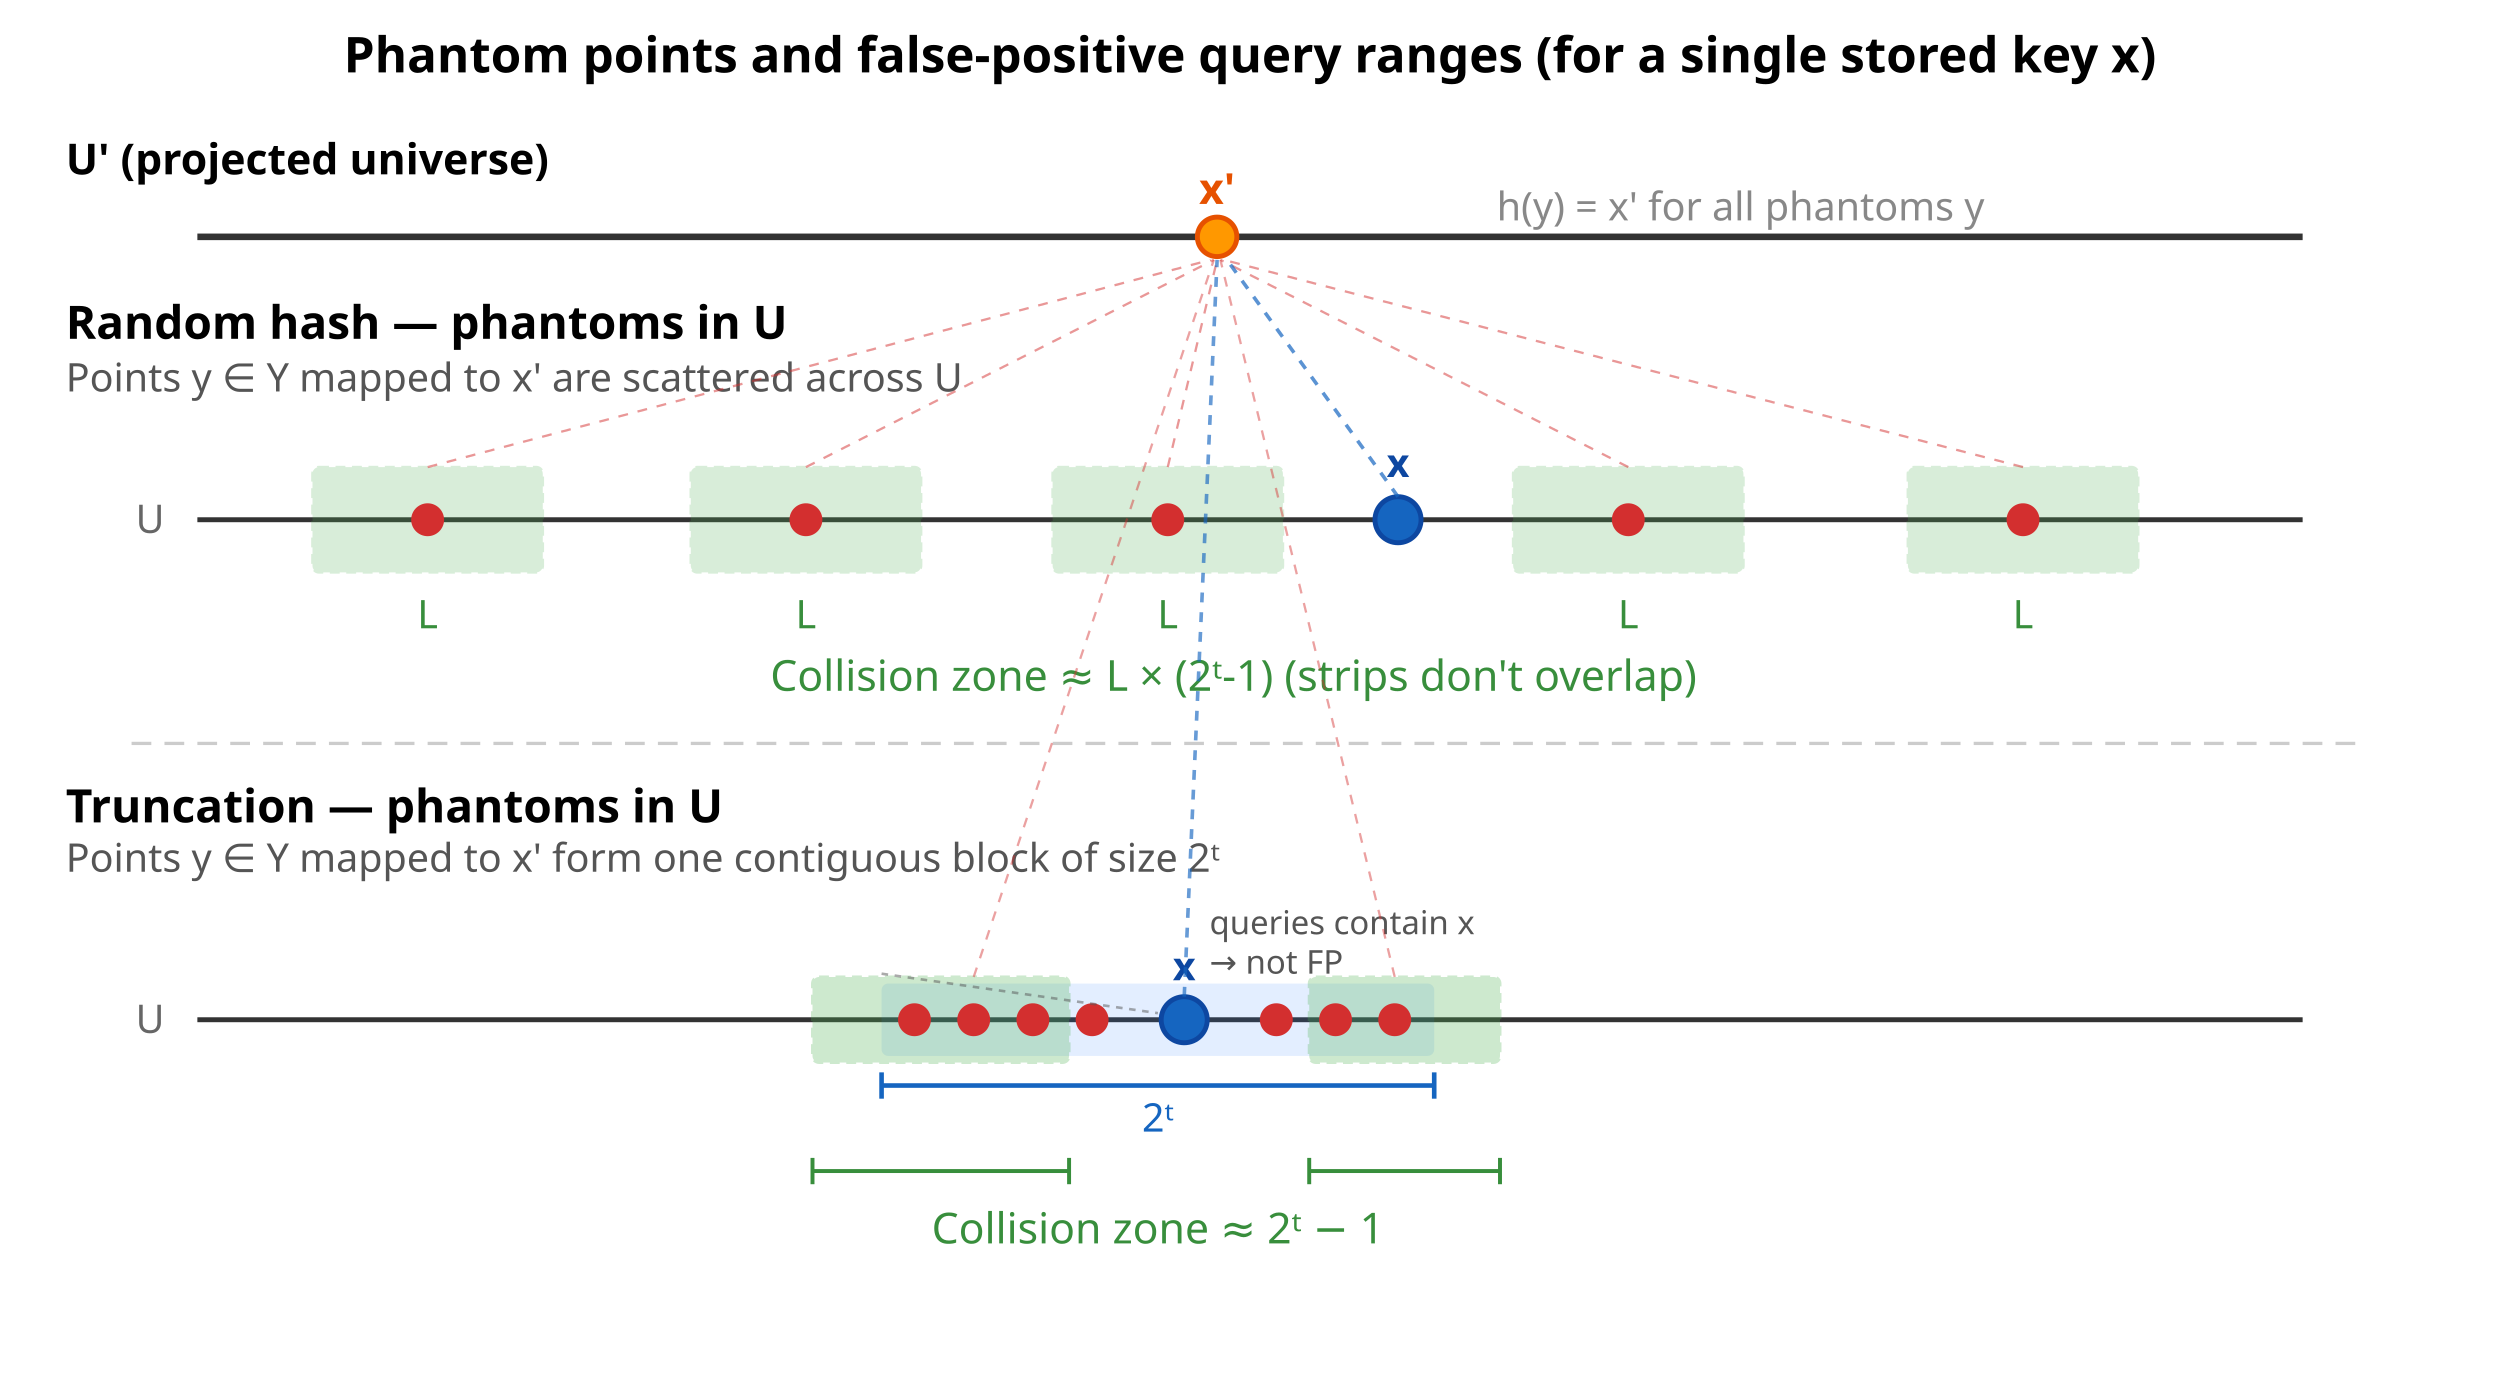
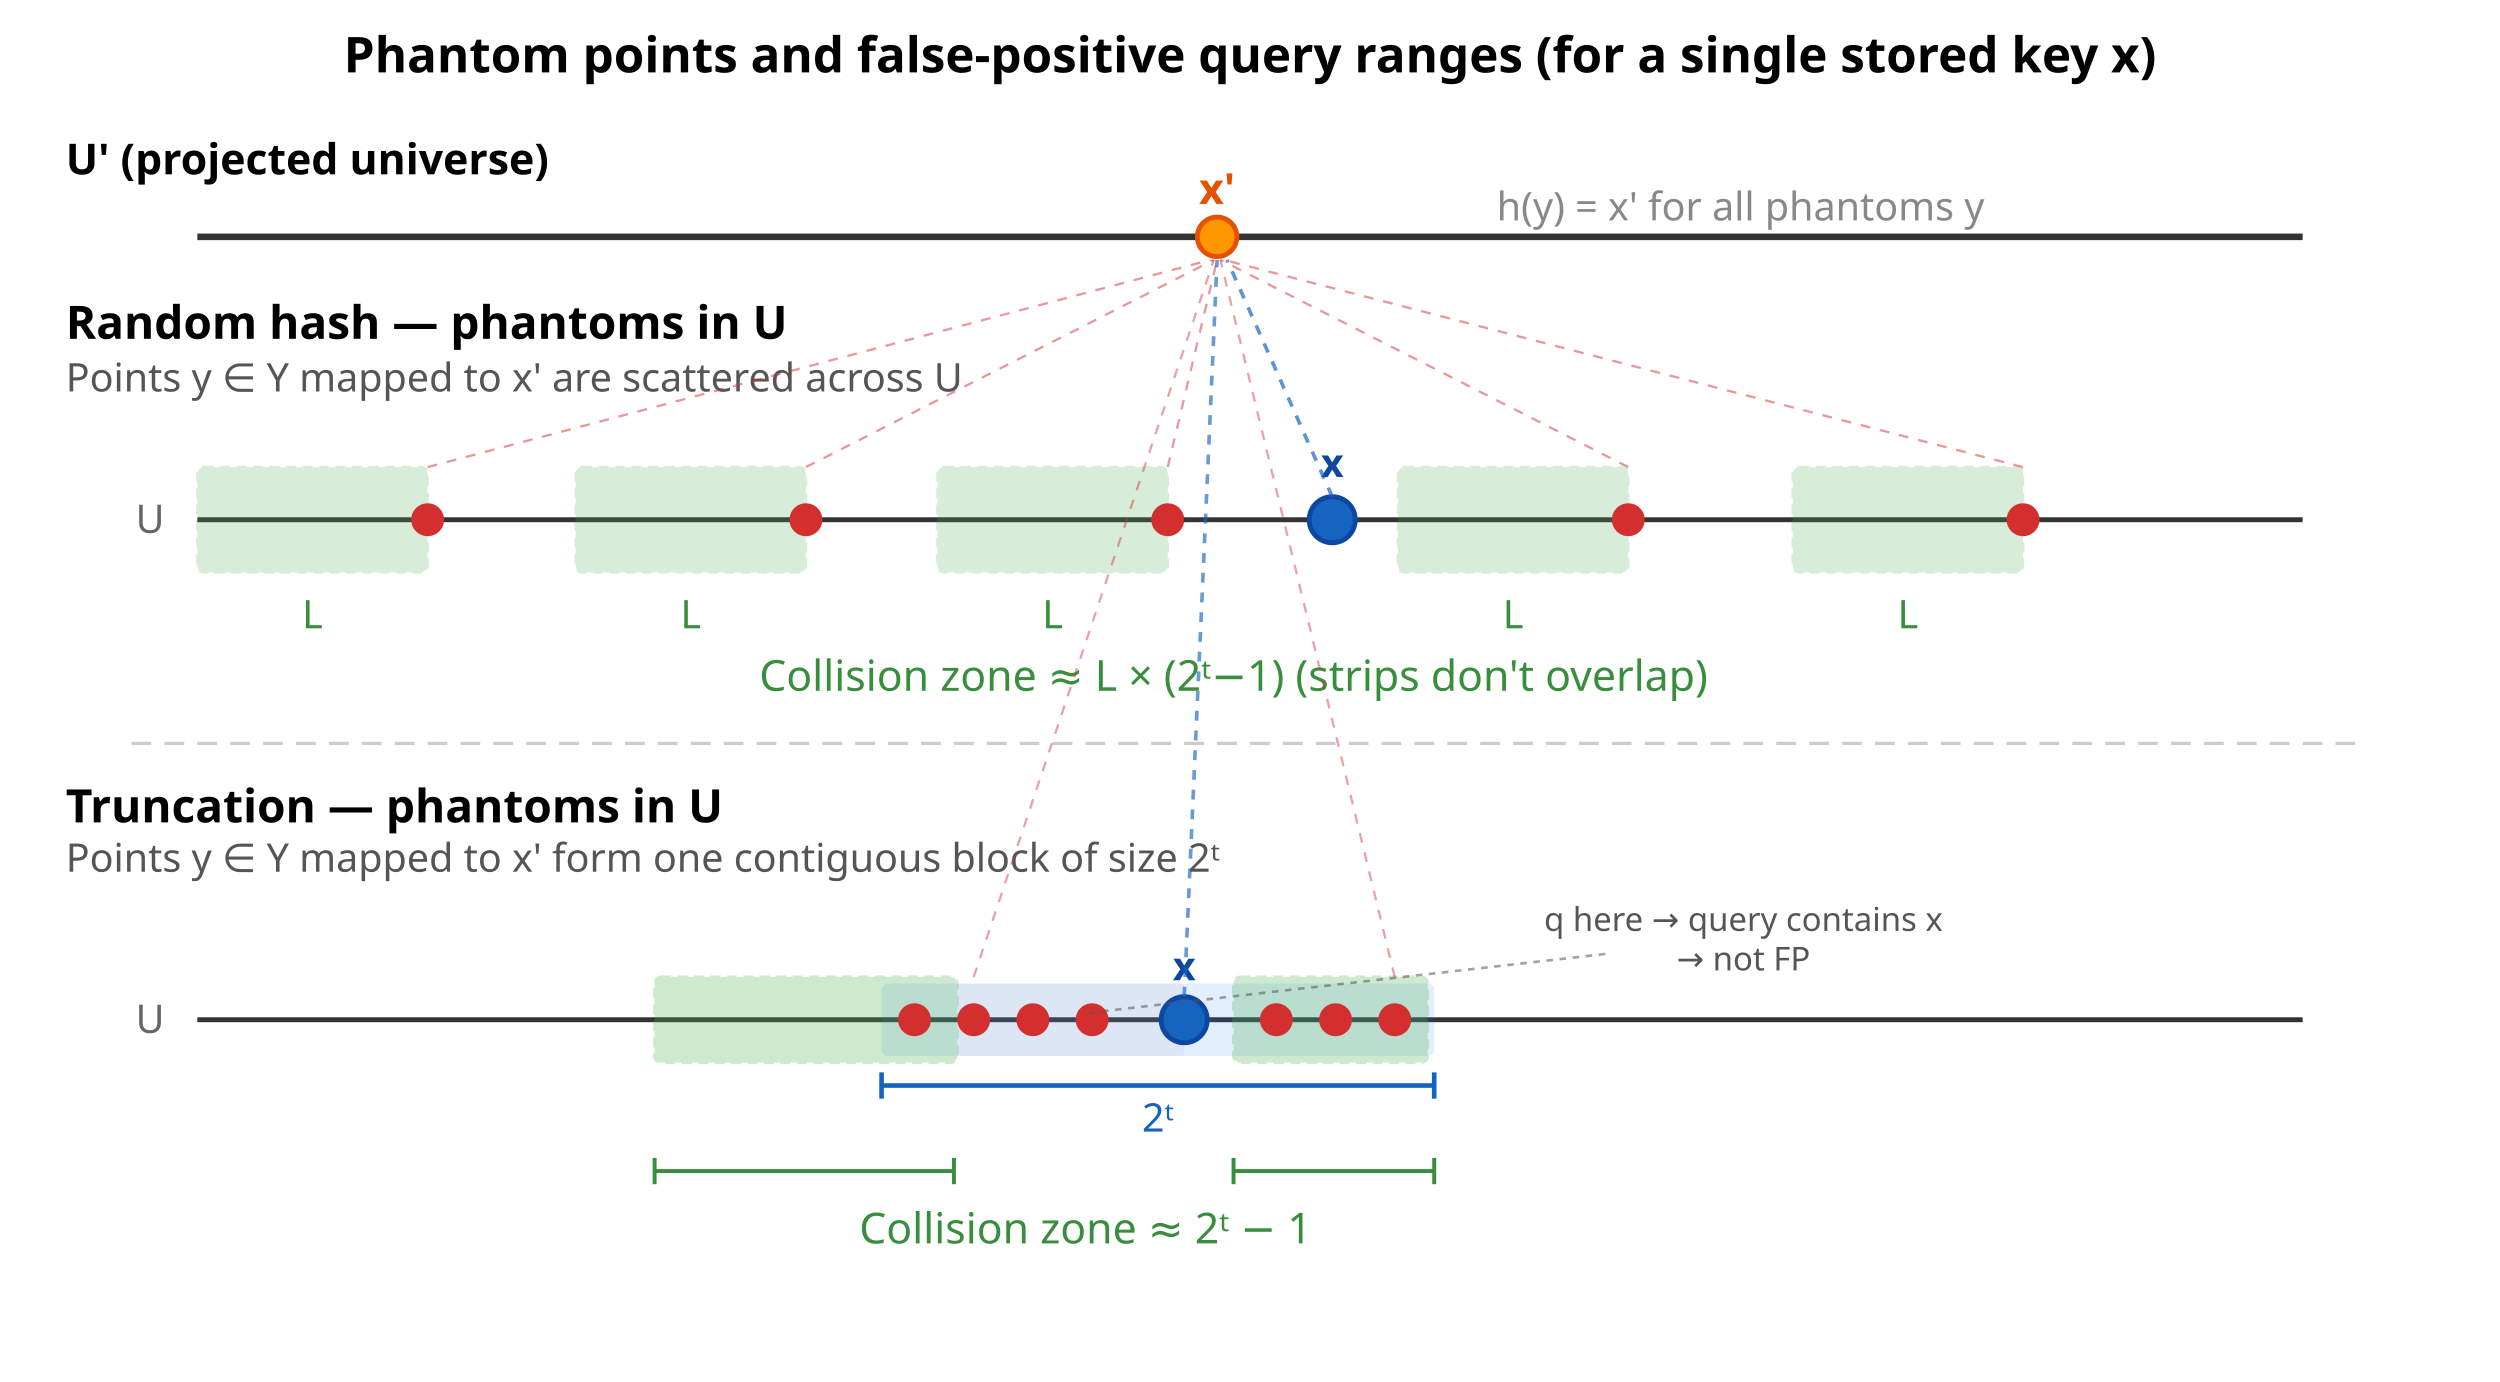
<svg xmlns="http://www.w3.org/2000/svg" viewBox="0 0 760 420" font-family="sans-serif" font-size="13">
  <text x="380" y="22" text-anchor="middle" font-size="15" font-weight="bold">Phantom points and false-positive query ranges (for a single stored key x)</text>
  <text x="20" y="53" font-weight="bold" font-size="13">U' (projected universe)</text>
  <line x1="60" y1="72" x2="700" y2="72" stroke="#333" stroke-width="2" />
  <circle cx="370" cy="72" r="6" fill="#ff9800" stroke="#e65100" stroke-width="1.5" />
  <text x="370" y="62" text-anchor="middle" font-size="13" font-weight="bold" fill="#e65100">x'</text>
  <text x="455" y="67" font-size="12" fill="#888">h(y) = x' for all phantoms y</text>
  <text x="20" y="103" font-weight="bold" font-size="14">Random hash — phantoms in U</text>
  <text x="20" y="119" font-size="12" fill="#555">Points y ∈ Y mapped to x' are scattered across U</text>
  <line x1="60" y1="158" x2="700" y2="158" stroke="#333" stroke-width="1.5" />
  <text x="50" y="162" text-anchor="end" font-size="12" fill="#666">U</text>
-   <rect x="95" y="142" width="70" height="32" fill="#4caf50" opacity="0.22" rx="2" stroke="#4caf50" stroke-width="0.8" stroke-dasharray="3,2" />
-   <rect x="210" y="142" width="70" height="32" fill="#4caf50" opacity="0.22" rx="2" stroke="#4caf50" stroke-width="0.8" stroke-dasharray="3,2" />
-   <rect x="320" y="142" width="70" height="32" fill="#4caf50" opacity="0.22" rx="2" stroke="#4caf50" stroke-width="0.8" stroke-dasharray="3,2" />
-   <rect x="460" y="142" width="70" height="32" fill="#4caf50" opacity="0.22" rx="2" stroke="#4caf50" stroke-width="0.8" stroke-dasharray="3,2" />
-   <rect x="580" y="142" width="70" height="32" fill="#4caf50" opacity="0.22" rx="2" stroke="#4caf50" stroke-width="0.8" stroke-dasharray="3,2" />
-   <text x="130" y="191" text-anchor="middle" font-size="12" fill="#388e3c">L</text>
-   <text x="245" y="191" text-anchor="middle" font-size="12" fill="#388e3c">L</text>
-   <text x="355" y="191" text-anchor="middle" font-size="12" fill="#388e3c">L</text>
-   <text x="495" y="191" text-anchor="middle" font-size="12" fill="#388e3c">L</text>
-   <text x="615" y="191" text-anchor="middle" font-size="12" fill="#388e3c">L</text>
+   <rect x="60" y="142" width="70" height="32" fill="#4caf50" opacity="0.22" rx="2" stroke="#4caf50" stroke-width="0.8" stroke-dasharray="3,2" />
+   <rect x="175" y="142" width="70" height="32" fill="#4caf50" opacity="0.22" rx="2" stroke="#4caf50" stroke-width="0.8" stroke-dasharray="3,2" />
+   <rect x="285" y="142" width="70" height="32" fill="#4caf50" opacity="0.22" rx="2" stroke="#4caf50" stroke-width="0.8" stroke-dasharray="3,2" />
+   <rect x="425" y="142" width="70" height="32" fill="#4caf50" opacity="0.22" rx="2" stroke="#4caf50" stroke-width="0.8" stroke-dasharray="3,2" />
+   <rect x="545" y="142" width="70" height="32" fill="#4caf50" opacity="0.22" rx="2" stroke="#4caf50" stroke-width="0.8" stroke-dasharray="3,2" />
+   <text x="95" y="191" text-anchor="middle" font-size="12" fill="#388e3c">L</text>
+   <text x="210" y="191" text-anchor="middle" font-size="12" fill="#388e3c">L</text>
+   <text x="320" y="191" text-anchor="middle" font-size="12" fill="#388e3c">L</text>
+   <text x="460" y="191" text-anchor="middle" font-size="12" fill="#388e3c">L</text>
+   <text x="580" y="191" text-anchor="middle" font-size="12" fill="#388e3c">L</text>
  <circle cx="130" cy="158" r="5" fill="#d32f2f" />
  <circle cx="245" cy="158" r="5" fill="#d32f2f" />
  <circle cx="355" cy="158" r="5" fill="#d32f2f" />
  <circle cx="495" cy="158" r="5" fill="#d32f2f" />
  <circle cx="615" cy="158" r="5" fill="#d32f2f" />
-   <circle cx="425" cy="158" r="7" fill="#1565c0" stroke="#0d47a1" stroke-width="1.5" />
-   <text x="425" y="145" text-anchor="middle" font-size="12" font-weight="bold" fill="#0d47a1">x</text>
+   <circle cx="405" cy="158" r="7" fill="#1565c0" stroke="#0d47a1" stroke-width="1.5" />
+   <text x="405" y="145" text-anchor="middle" font-size="12" font-weight="bold" fill="#0d47a1">x</text>
  <line x1="130" y1="142" x2="368" y2="79" stroke="#d32f2f" stroke-width="0.7" stroke-dasharray="3,3" opacity="0.5" />
  <line x1="245" y1="142" x2="369" y2="79" stroke="#d32f2f" stroke-width="0.7" stroke-dasharray="3,3" opacity="0.5" />
  <line x1="355" y1="142" x2="370" y2="79" stroke="#d32f2f" stroke-width="0.7" stroke-dasharray="3,3" opacity="0.5" />
  <line x1="495" y1="142" x2="371" y2="79" stroke="#d32f2f" stroke-width="0.7" stroke-dasharray="3,3" opacity="0.5" />
  <line x1="615" y1="142" x2="372" y2="79" stroke="#d32f2f" stroke-width="0.7" stroke-dasharray="3,3" opacity="0.5" />
-   <line x1="425" y1="151" x2="373" y2="79" stroke="#1565c0" stroke-width="1.1" stroke-dasharray="3,3" opacity="0.7" />
-   <text x="375" y="210" text-anchor="middle" font-size="13" fill="#388e3c">Collision zone ≈ L × (2ᵗ-1) (strips don't overlap)</text>
+   <line x1="405" y1="151" x2="373" y2="79" stroke="#1565c0" stroke-width="1.1" stroke-dasharray="3,3" opacity="0.7" />
+   <text x="375" y="210" text-anchor="middle" font-size="13" fill="#388e3c">Collision zone ≈ L × (2ᵗ−1)  (strips don't overlap)</text>
  <line x1="40" y1="226" x2="720" y2="226" stroke="#ccc" stroke-width="1" stroke-dasharray="6,4" />
  <text x="20" y="250" font-weight="bold" font-size="14">Truncation — phantoms in U</text>
  <text x="20" y="265" font-size="12" fill="#555">Points y ∈ Y mapped to x' form one contiguous block of size 2ᵗ</text>
  <line x1="60" y1="310" x2="700" y2="310" stroke="#333" stroke-width="1.5" />
  <text x="50" y="314" text-anchor="end" font-size="12" fill="#666">U</text>
  <rect x="268" y="299" width="168" height="22" fill="#2a7fff" opacity="0.13" rx="2" />
-   <rect x="247" y="297" width="78" height="26" fill="#4caf50" opacity="0.28" rx="2" stroke="#4caf50" stroke-width="0.9" stroke-dasharray="3,2" />
-   <rect x="398" y="297" width="58" height="26" fill="#4caf50" opacity="0.28" rx="2" stroke="#4caf50" stroke-width="0.9" stroke-dasharray="3,2" />
+   <rect x="199" y="297" width="92" height="26" fill="#4caf50" opacity="0.28" rx="2" stroke="#4caf50" stroke-width="0.9" stroke-dasharray="3,2" />
+   <rect x="375" y="297" width="59" height="26" fill="#4caf50" opacity="0.28" rx="2" stroke="#4caf50" stroke-width="0.9" stroke-dasharray="3,2" />
+   <rect x="291" y="299" width="69" height="22" fill="#9e9e9e" opacity="0.10" rx="1" />
  <circle cx="278" cy="310" r="5" fill="#d32f2f" />
  <circle cx="296" cy="310" r="5" fill="#d32f2f" />
  <circle cx="314" cy="310" r="5" fill="#d32f2f" />
  <circle cx="332" cy="310" r="5" fill="#d32f2f" />
  <circle cx="388" cy="310" r="5" fill="#d32f2f" />
  <circle cx="406" cy="310" r="5" fill="#d32f2f" />
  <circle cx="424" cy="310" r="5" fill="#d32f2f" />
  <circle cx="360" cy="310" r="7" fill="#1565c0" stroke="#0d47a1" stroke-width="1.5" />
  <text x="360" y="298" text-anchor="middle" font-size="12" font-weight="bold" fill="#0d47a1">x</text>
-   <text x="408" y="284" text-anchor="middle" font-size="10" fill="#555">queries contain x</text>
-   <text x="388" y="296" text-anchor="middle" font-size="10" fill="#555">→ not FP</text>
-   <line x1="268" y1="296" x2="352" y2="308" stroke="#555" stroke-width="0.8" opacity="0.5" stroke-dasharray="2,2" />
+   <text x="530" y="283" text-anchor="middle" font-size="10" fill="#555">q here → query contains x</text>
+   <text x="530" y="295" text-anchor="middle" font-size="10" fill="#555">→ not FP</text>
+   <line x1="488" y1="290" x2="330" y2="308" stroke="#555" stroke-width="0.8" opacity="0.55" stroke-dasharray="2,2" />
  <line x1="296" y1="297" x2="369" y2="79" stroke="#d32f2f" stroke-width="0.7" stroke-dasharray="3,3" opacity="0.45" />
  <line x1="424" y1="297" x2="371" y2="79" stroke="#d32f2f" stroke-width="0.7" stroke-dasharray="3,3" opacity="0.45" />
  <line x1="360" y1="303" x2="370" y2="79" stroke="#1565c0" stroke-width="1.1" stroke-dasharray="3,3" opacity="0.65" />
  <line x1="268" y1="330" x2="436" y2="330" stroke="#1565c0" stroke-width="1.4" />
  <line x1="268" y1="326" x2="268" y2="334" stroke="#1565c0" stroke-width="1.4" />
  <line x1="436" y1="326" x2="436" y2="334" stroke="#1565c0" stroke-width="1.4" />
  <text x="352" y="344" text-anchor="middle" font-size="12" fill="#1565c0">2ᵗ</text>
-   <line x1="247" y1="356" x2="325" y2="356" stroke="#388e3c" stroke-width="1.2" />
-   <line x1="247" y1="352" x2="247" y2="360" stroke="#388e3c" stroke-width="1.2" />
-   <line x1="325" y1="352" x2="325" y2="360" stroke="#388e3c" stroke-width="1.2" />
-   <line x1="398" y1="356" x2="456" y2="356" stroke="#388e3c" stroke-width="1.2" />
-   <line x1="398" y1="352" x2="398" y2="360" stroke="#388e3c" stroke-width="1.2" />
-   <line x1="456" y1="352" x2="456" y2="360" stroke="#388e3c" stroke-width="1.2" />
-   <text x="352" y="378" text-anchor="middle" font-size="13" fill="#388e3c">Collision zone ≈ 2ᵗ − 1</text>
+   <line x1="199" y1="356" x2="290" y2="356" stroke="#388e3c" stroke-width="1.2" />
+   <line x1="199" y1="352" x2="199" y2="360" stroke="#388e3c" stroke-width="1.2" />
+   <line x1="290" y1="352" x2="290" y2="360" stroke="#388e3c" stroke-width="1.2" />
+   <line x1="375" y1="356" x2="436" y2="356" stroke="#388e3c" stroke-width="1.2" />
+   <line x1="375" y1="352" x2="375" y2="360" stroke="#388e3c" stroke-width="1.2" />
+   <line x1="436" y1="352" x2="436" y2="360" stroke="#388e3c" stroke-width="1.2" />
+   <text x="330" y="378" text-anchor="middle" font-size="13" fill="#388e3c">Collision zone ≈ 2ᵗ − 1</text>
</svg>
